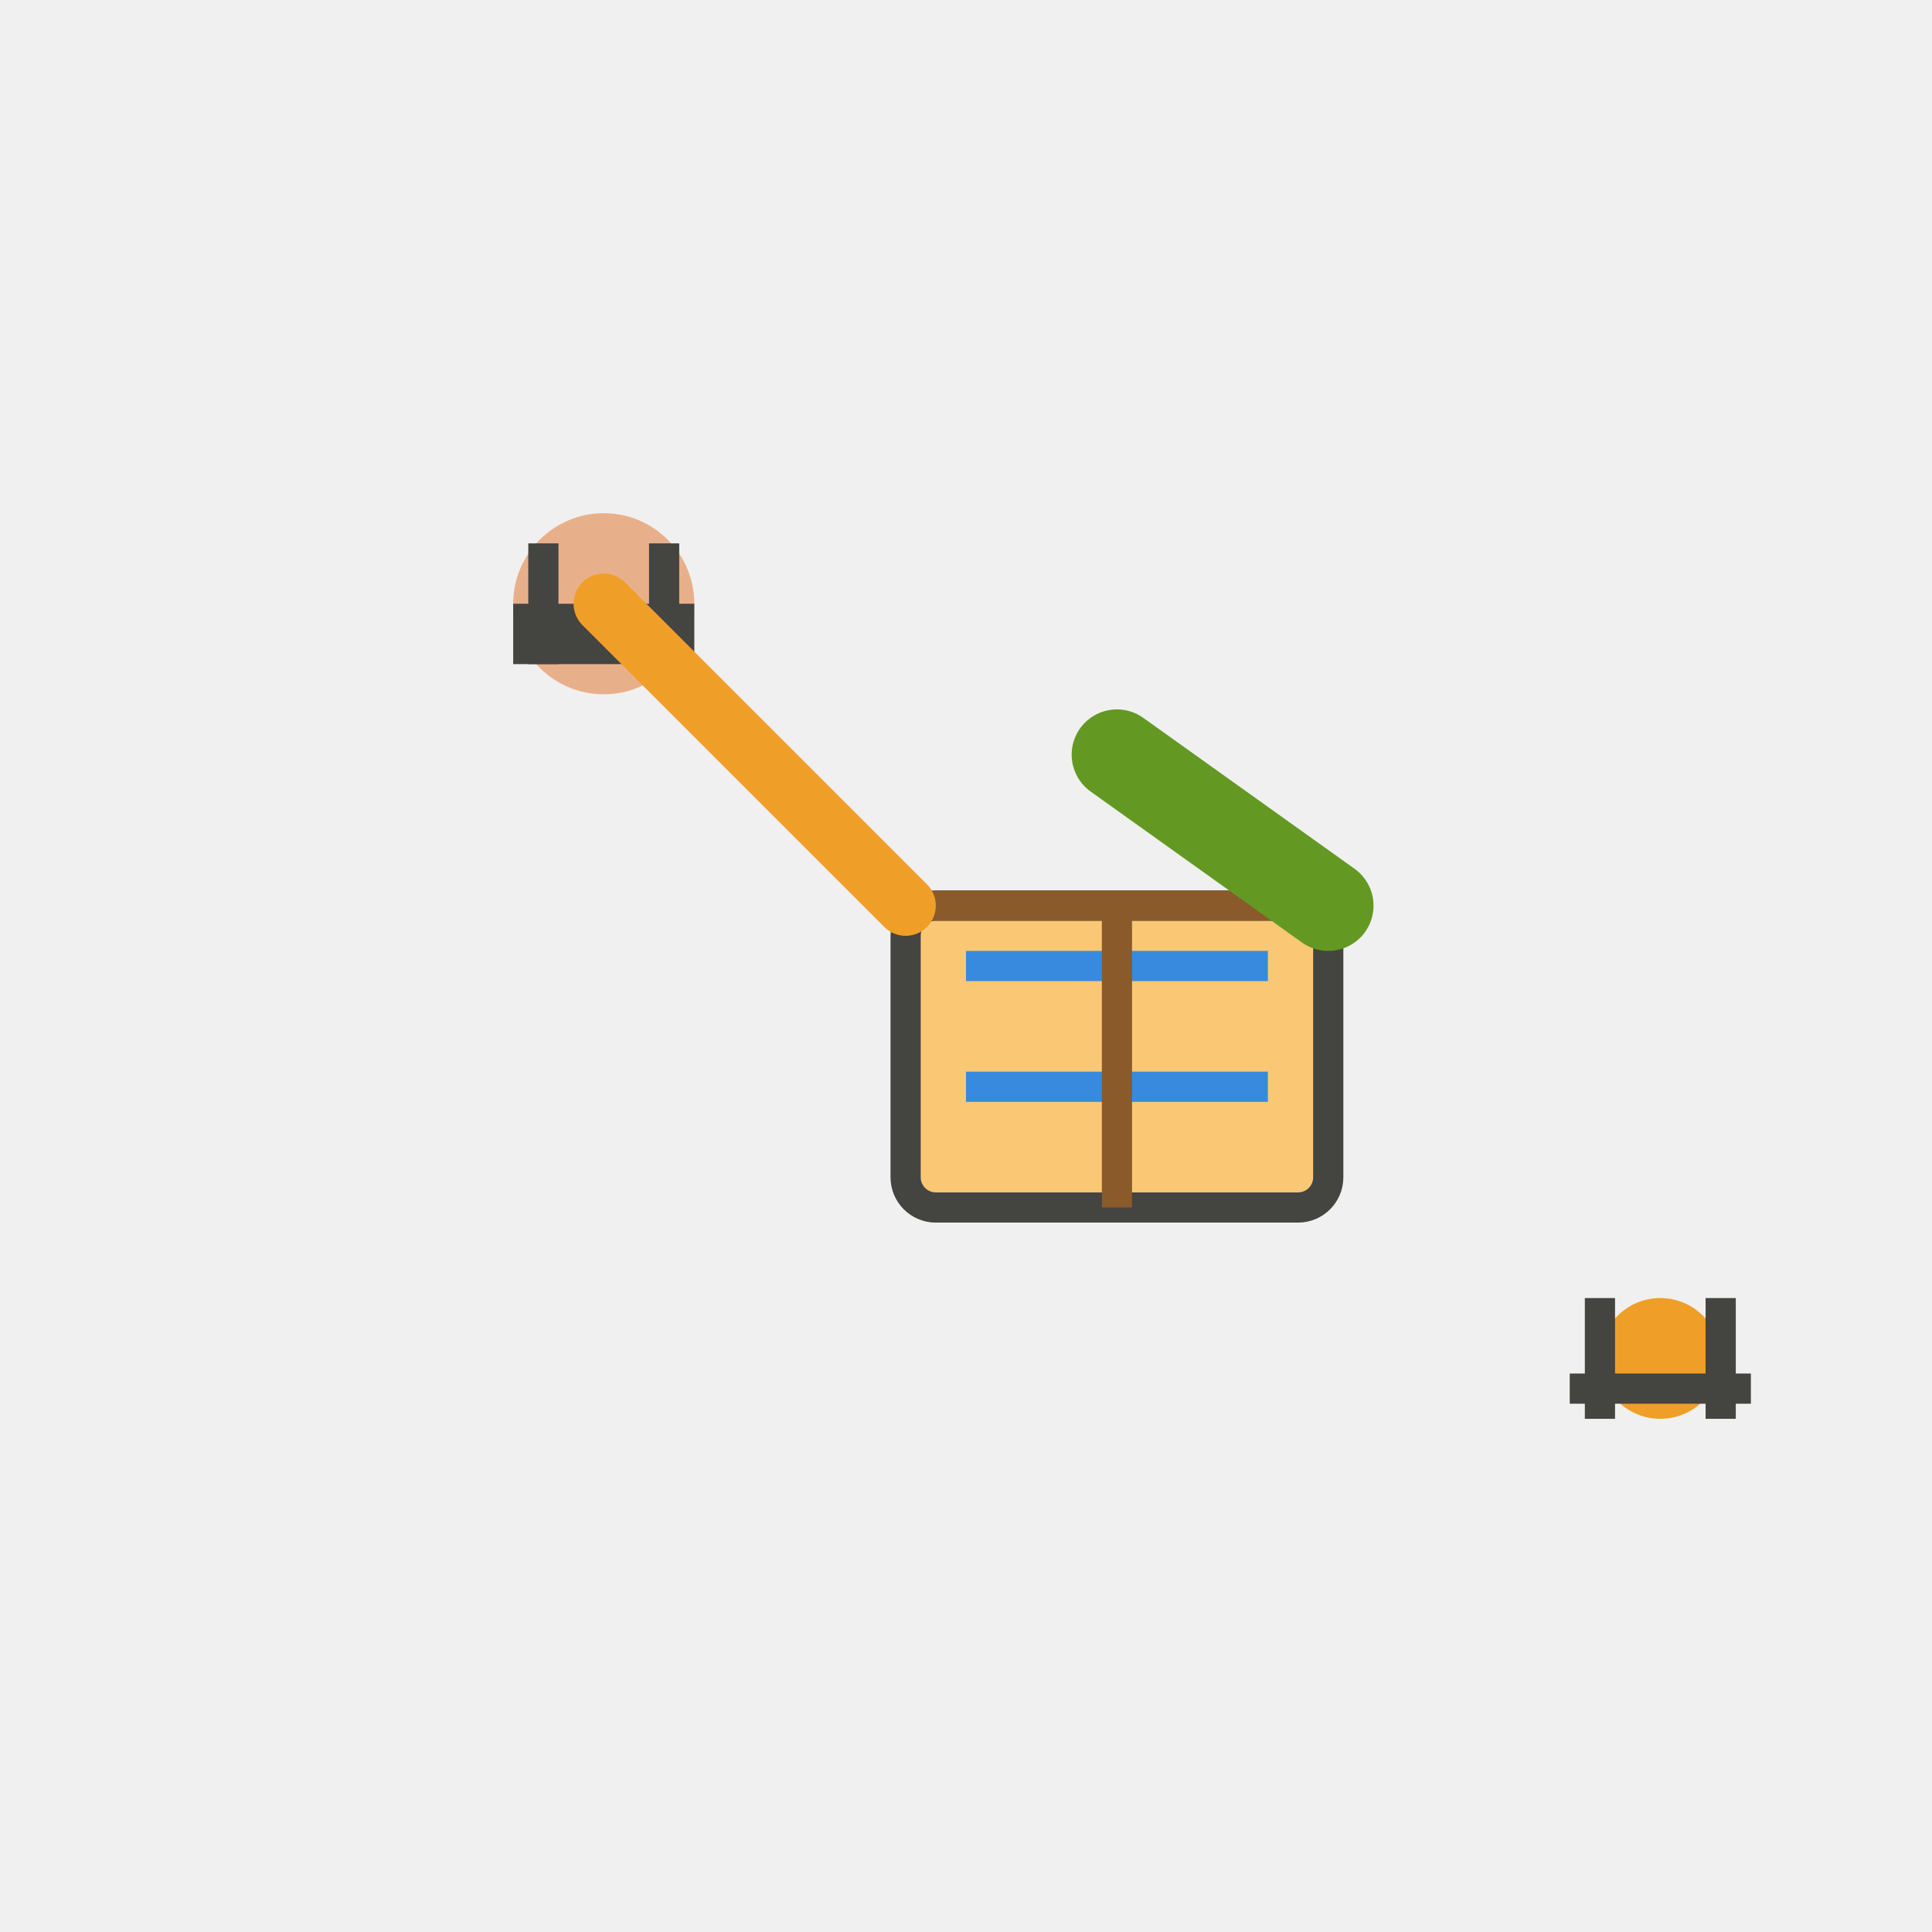
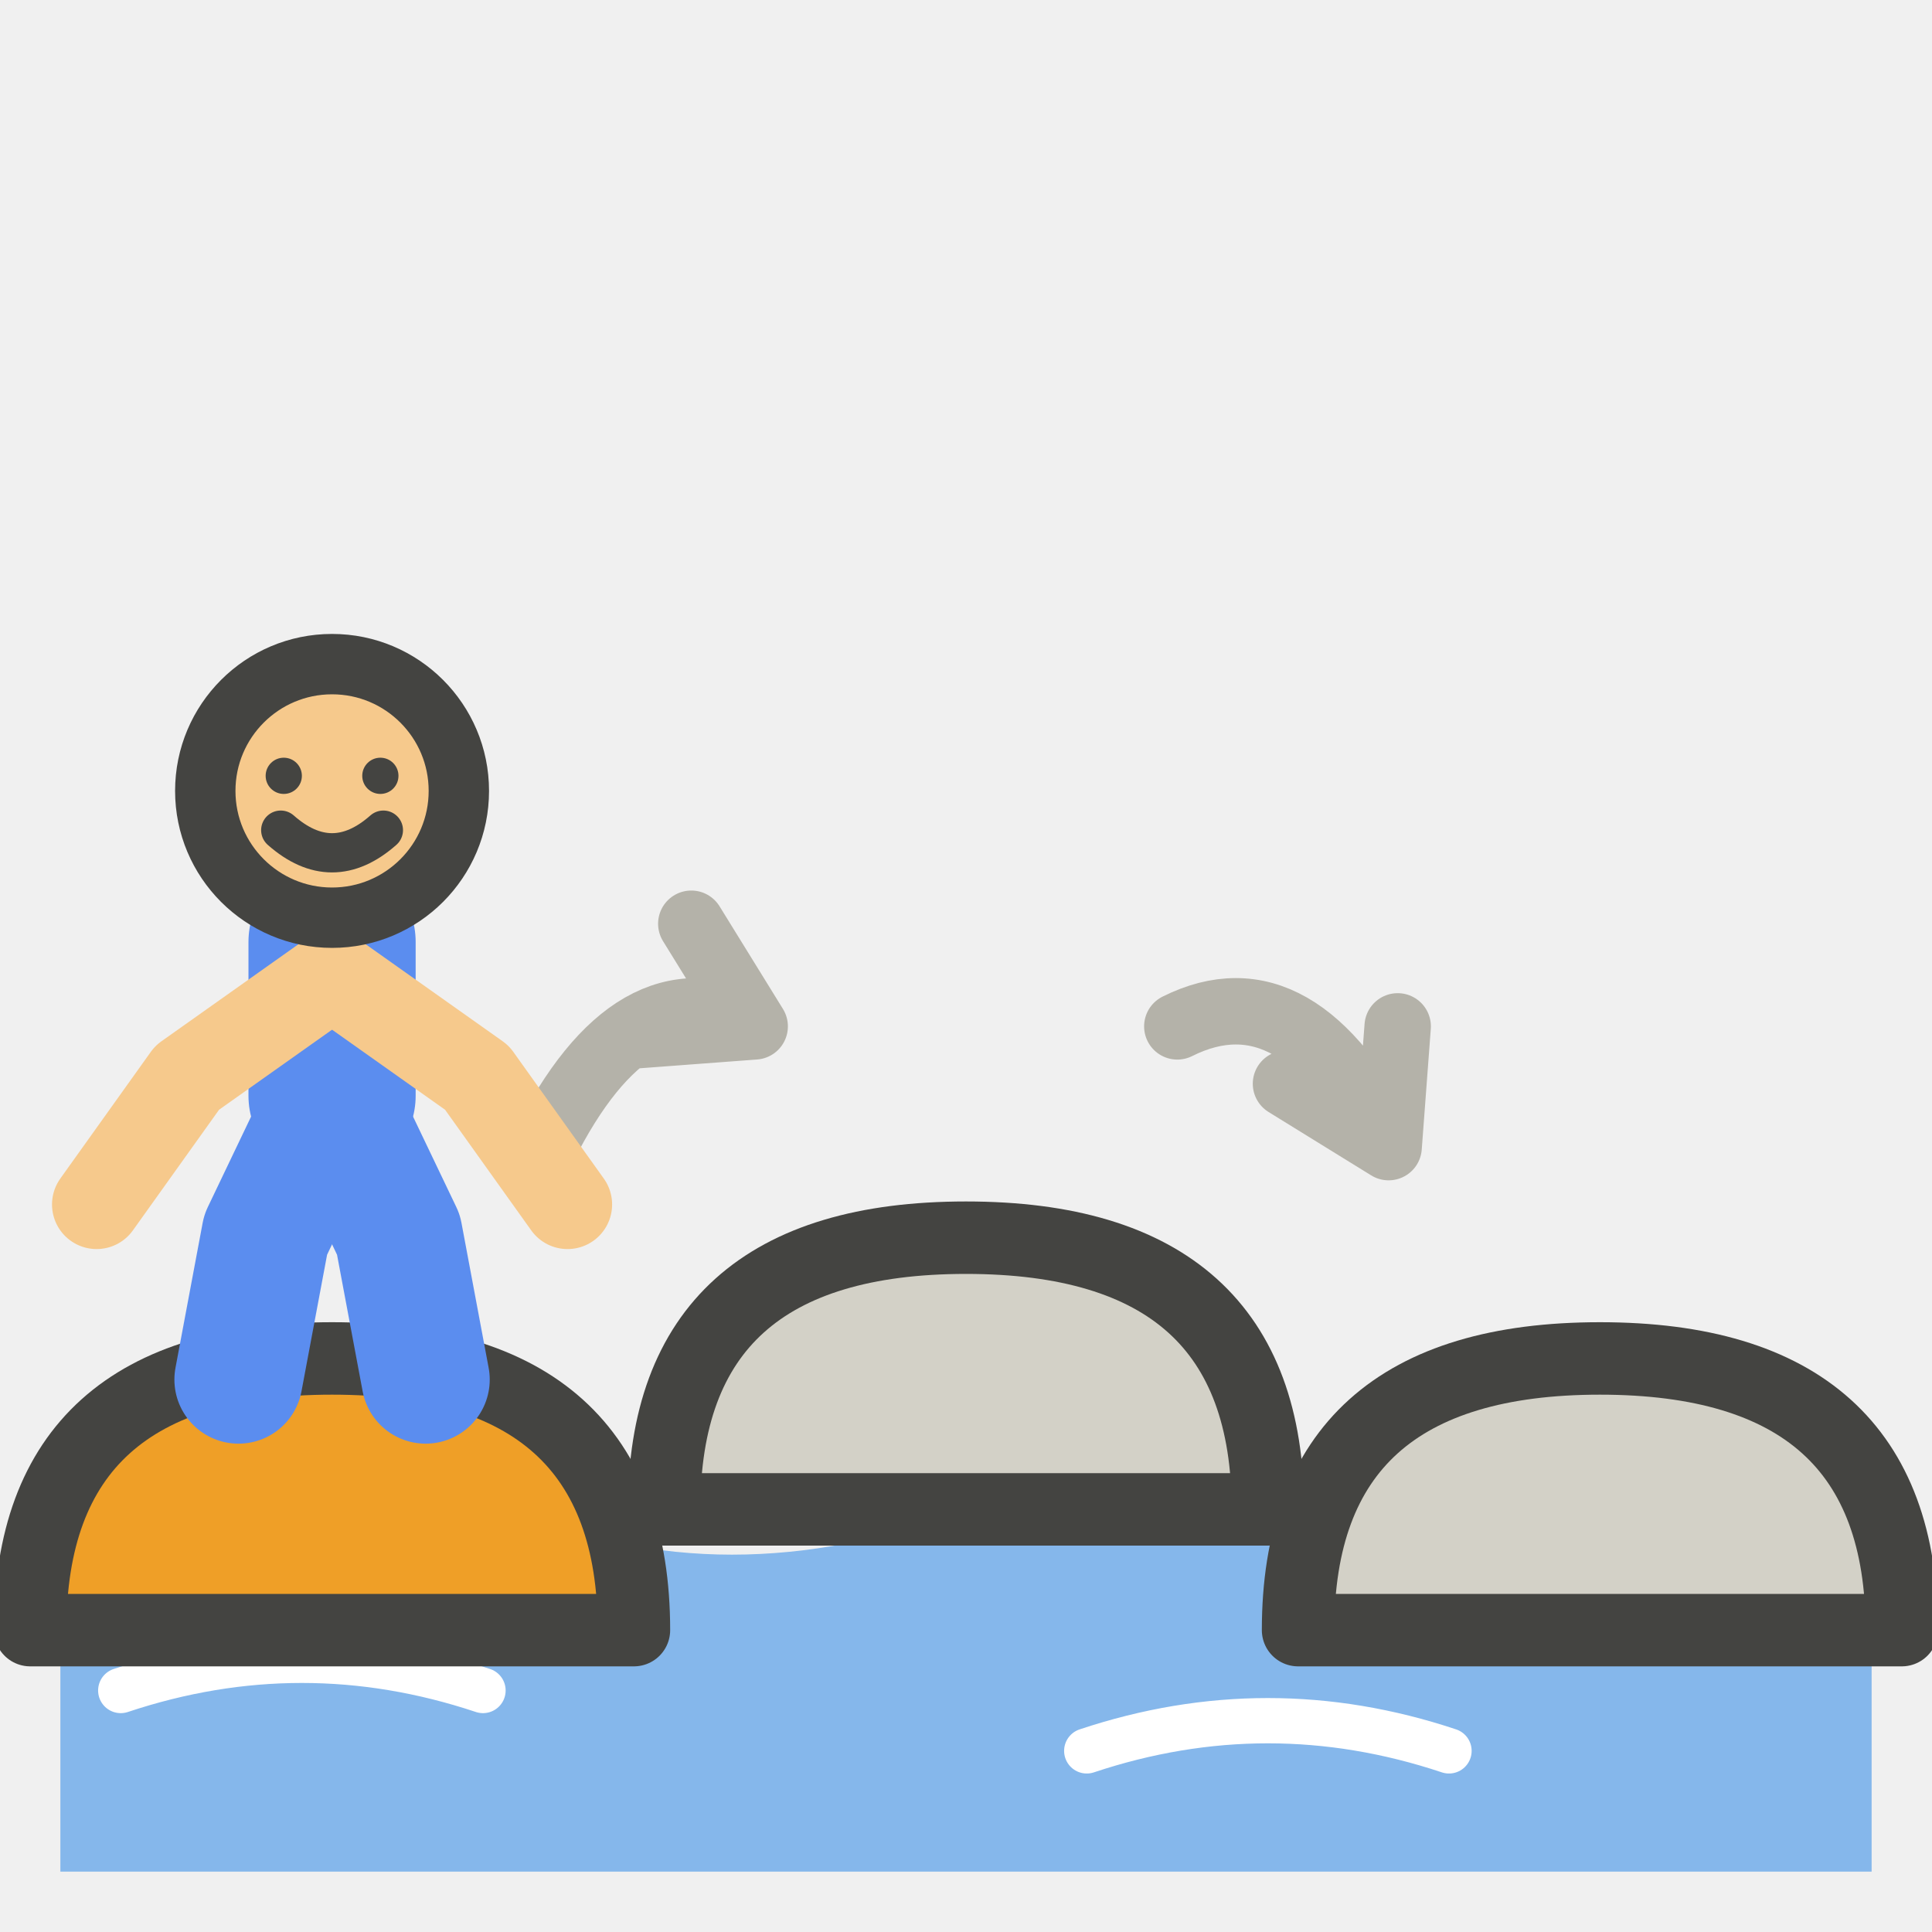
<svg xmlns="http://www.w3.org/2000/svg" viewBox="0 0 64 64">
-   <circle cx="20" cy="20" r="3" fill="#E8B08A" />
-   <path d="M18 18 L18 22" stroke="#444441" stroke-width="1" />
-   <path d="M22 18 L22 22" stroke="#444441" stroke-width="1" />
-   <path d="M17 21 L23 21" stroke="#444441" stroke-width="2" />
-   <rect x="30" y="30" width="14" height="10" rx="1" fill="#FAC775" stroke="#444441" stroke-width="1" />
-   <path d="M32 32 L42 32" stroke="#378ADD" stroke-width="1" />
-   <path d="M32 36 L42 36" stroke="#378ADD" stroke-width="1" />
-   <path d="M37 30 L37 40" stroke="#8A5A2B" stroke-width="1" />
-   <path d="M30 30 L44 30" stroke="#8A5A2B" stroke-width="1" />
-   <circle cx="55" cy="45" r="2" fill="#EF9F27" />
-   <path d="M53 43 L53 47" stroke="#444441" stroke-width="1" />
-   <path d="M57 43 L57 47" stroke="#444441" stroke-width="1" />
-   <path d="M52 46 L58 46" stroke="#444441" stroke-width="1" />
-   <path d="M20 20 L30 30" stroke="#EF9F27" stroke-width="2" stroke-linecap="round" fill="none" />
-   <path d="M44 30 L37 25" stroke="#639922" stroke-width="3" stroke-linecap="round" fill="none" />
+   <path d="M2 50q8-3 15 0t15 0t15 0t15 0V62H2z" fill="#85B7EB" />
+   <path d="M4 56q6-2 12 0M36 58q6-2 12 0" fill="none" stroke="#FFFFFF" stroke-width="1.5" stroke-linecap="round" />
+   <path d="M18 38Q21 32 25 34M21 34.3L25 34L22.9 30.6" fill="none" stroke="#B4B2A9" stroke-width="2.2" stroke-linecap="round" stroke-linejoin="round" />
+   <path d="M39 34Q43 32 46 38M42.6 35.9L46 38L46.3 34" fill="none" stroke="#B4B2A9" stroke-width="2.2" stroke-linecap="round" stroke-linejoin="round" />
+   <path d="M1 54Q1 45 11 45Q21 45 21 54Z" fill="#EF9F27" stroke="#444441" stroke-width="2.4" stroke-linejoin="round" />
+   <path d="M22 50Q22 41 32 41Q42 41 42 50Z" fill="#D3D1C7" stroke="#444441" stroke-width="2.4" stroke-linejoin="round" />
+   <path d="M43 54Q43 45 53 45Q63 45 63 54Z" fill="#D3D1C7" stroke="#444441" stroke-width="2.4" stroke-linejoin="round" />
+   <path d="M11 36.3L8.8 40.9L7.9 45.7" fill="none" stroke="#5B8DEF" stroke-width="4.246" stroke-linecap="round" stroke-linejoin="round" />
+   <path d="M11 36.3L13.2 40.9L14.1 45.7" fill="none" stroke="#5B8DEF" stroke-width="4.246" stroke-linecap="round" stroke-linejoin="round" />
+   <path d="M11 31.2L11 36.3" fill="none" stroke="#5B8DEF" stroke-width="5.538" stroke-linecap="round" stroke-linejoin="round" />
+   <path d="M11 32.3L6.2 35.7L3.2 39.9" fill="none" stroke="#F6C98C" stroke-width="2.954" stroke-linecap="round" stroke-linejoin="round" />
+   <path d="M11 32.3L15.8 35.7L18.8 39.9" fill="none" stroke="#F6C98C" stroke-width="2.954" stroke-linecap="round" stroke-linejoin="round" />
+   <circle cx="11" cy="26.2" r="4.2" fill="#F6C98C" stroke="#444441" stroke-width="2" />
+   <circle cx="9.4" cy="25.7" r="0.6" fill="#444441" />
+   <circle cx="12.6" cy="25.7" r="0.6" fill="#444441" />
+   <path d="M9.3 27.5q1.7 1.5 3.4 0" fill="none" stroke="#444441" stroke-width="1.3" stroke-linecap="round" />
</svg>
